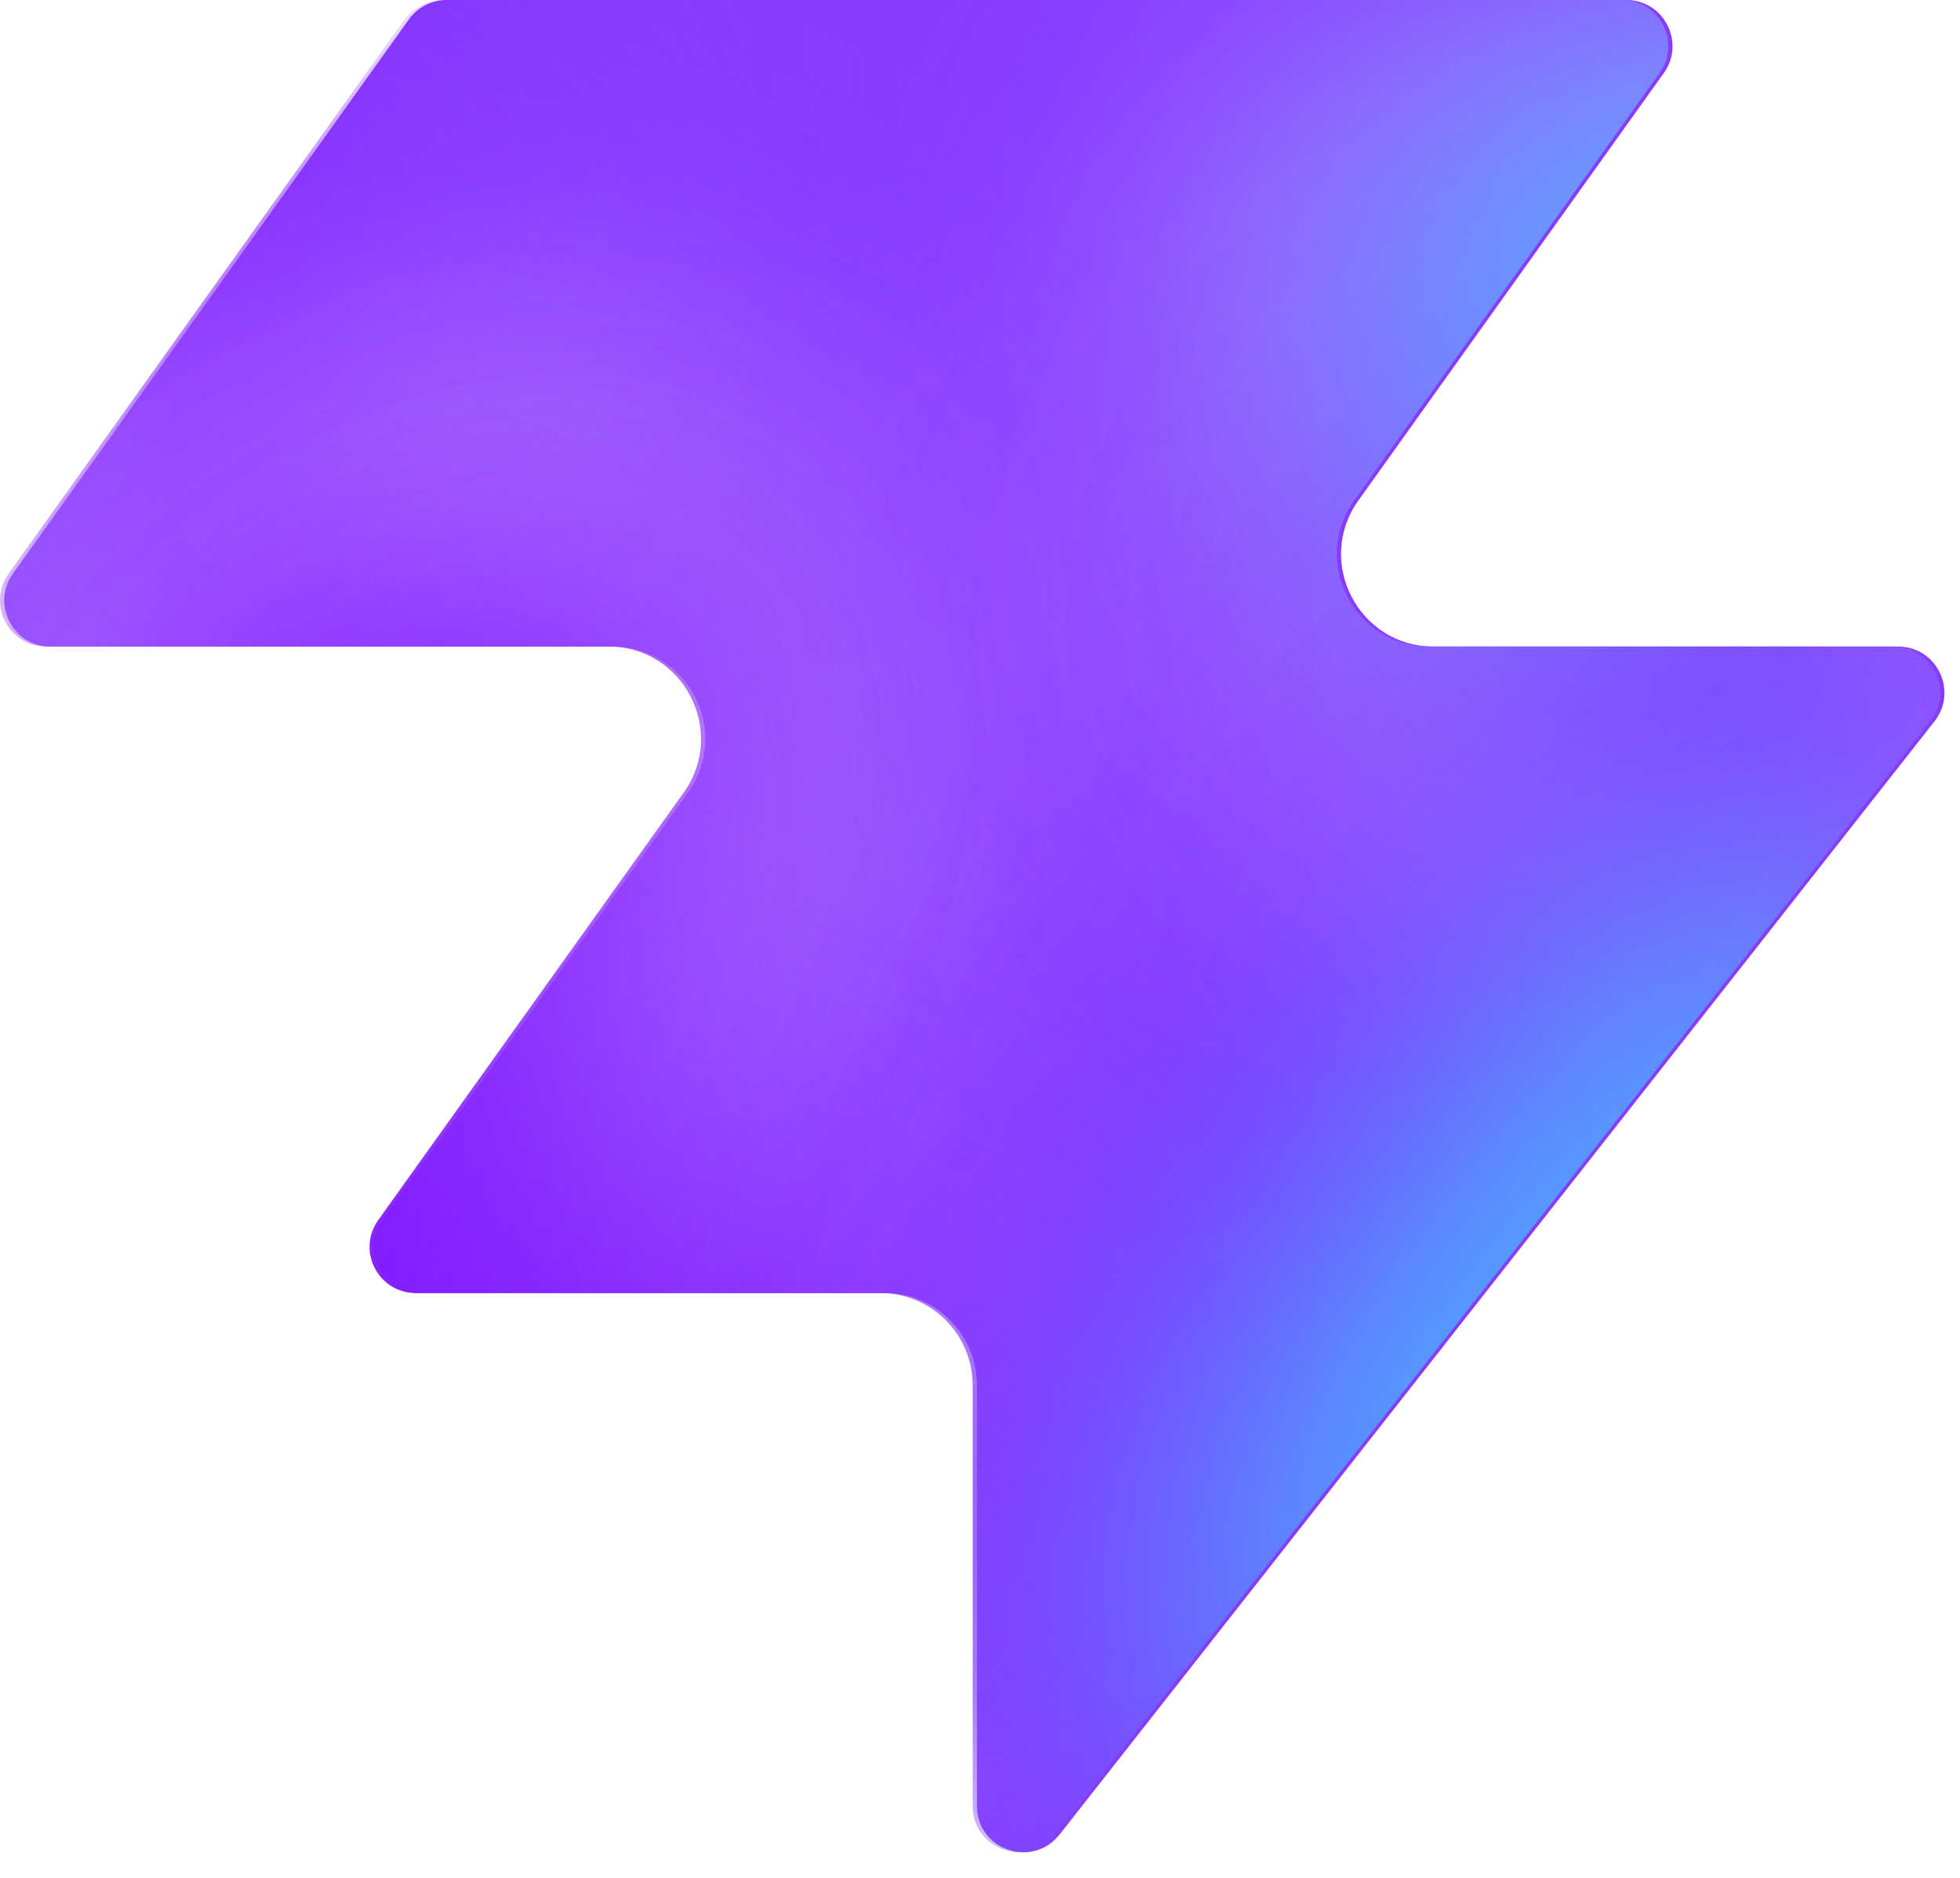
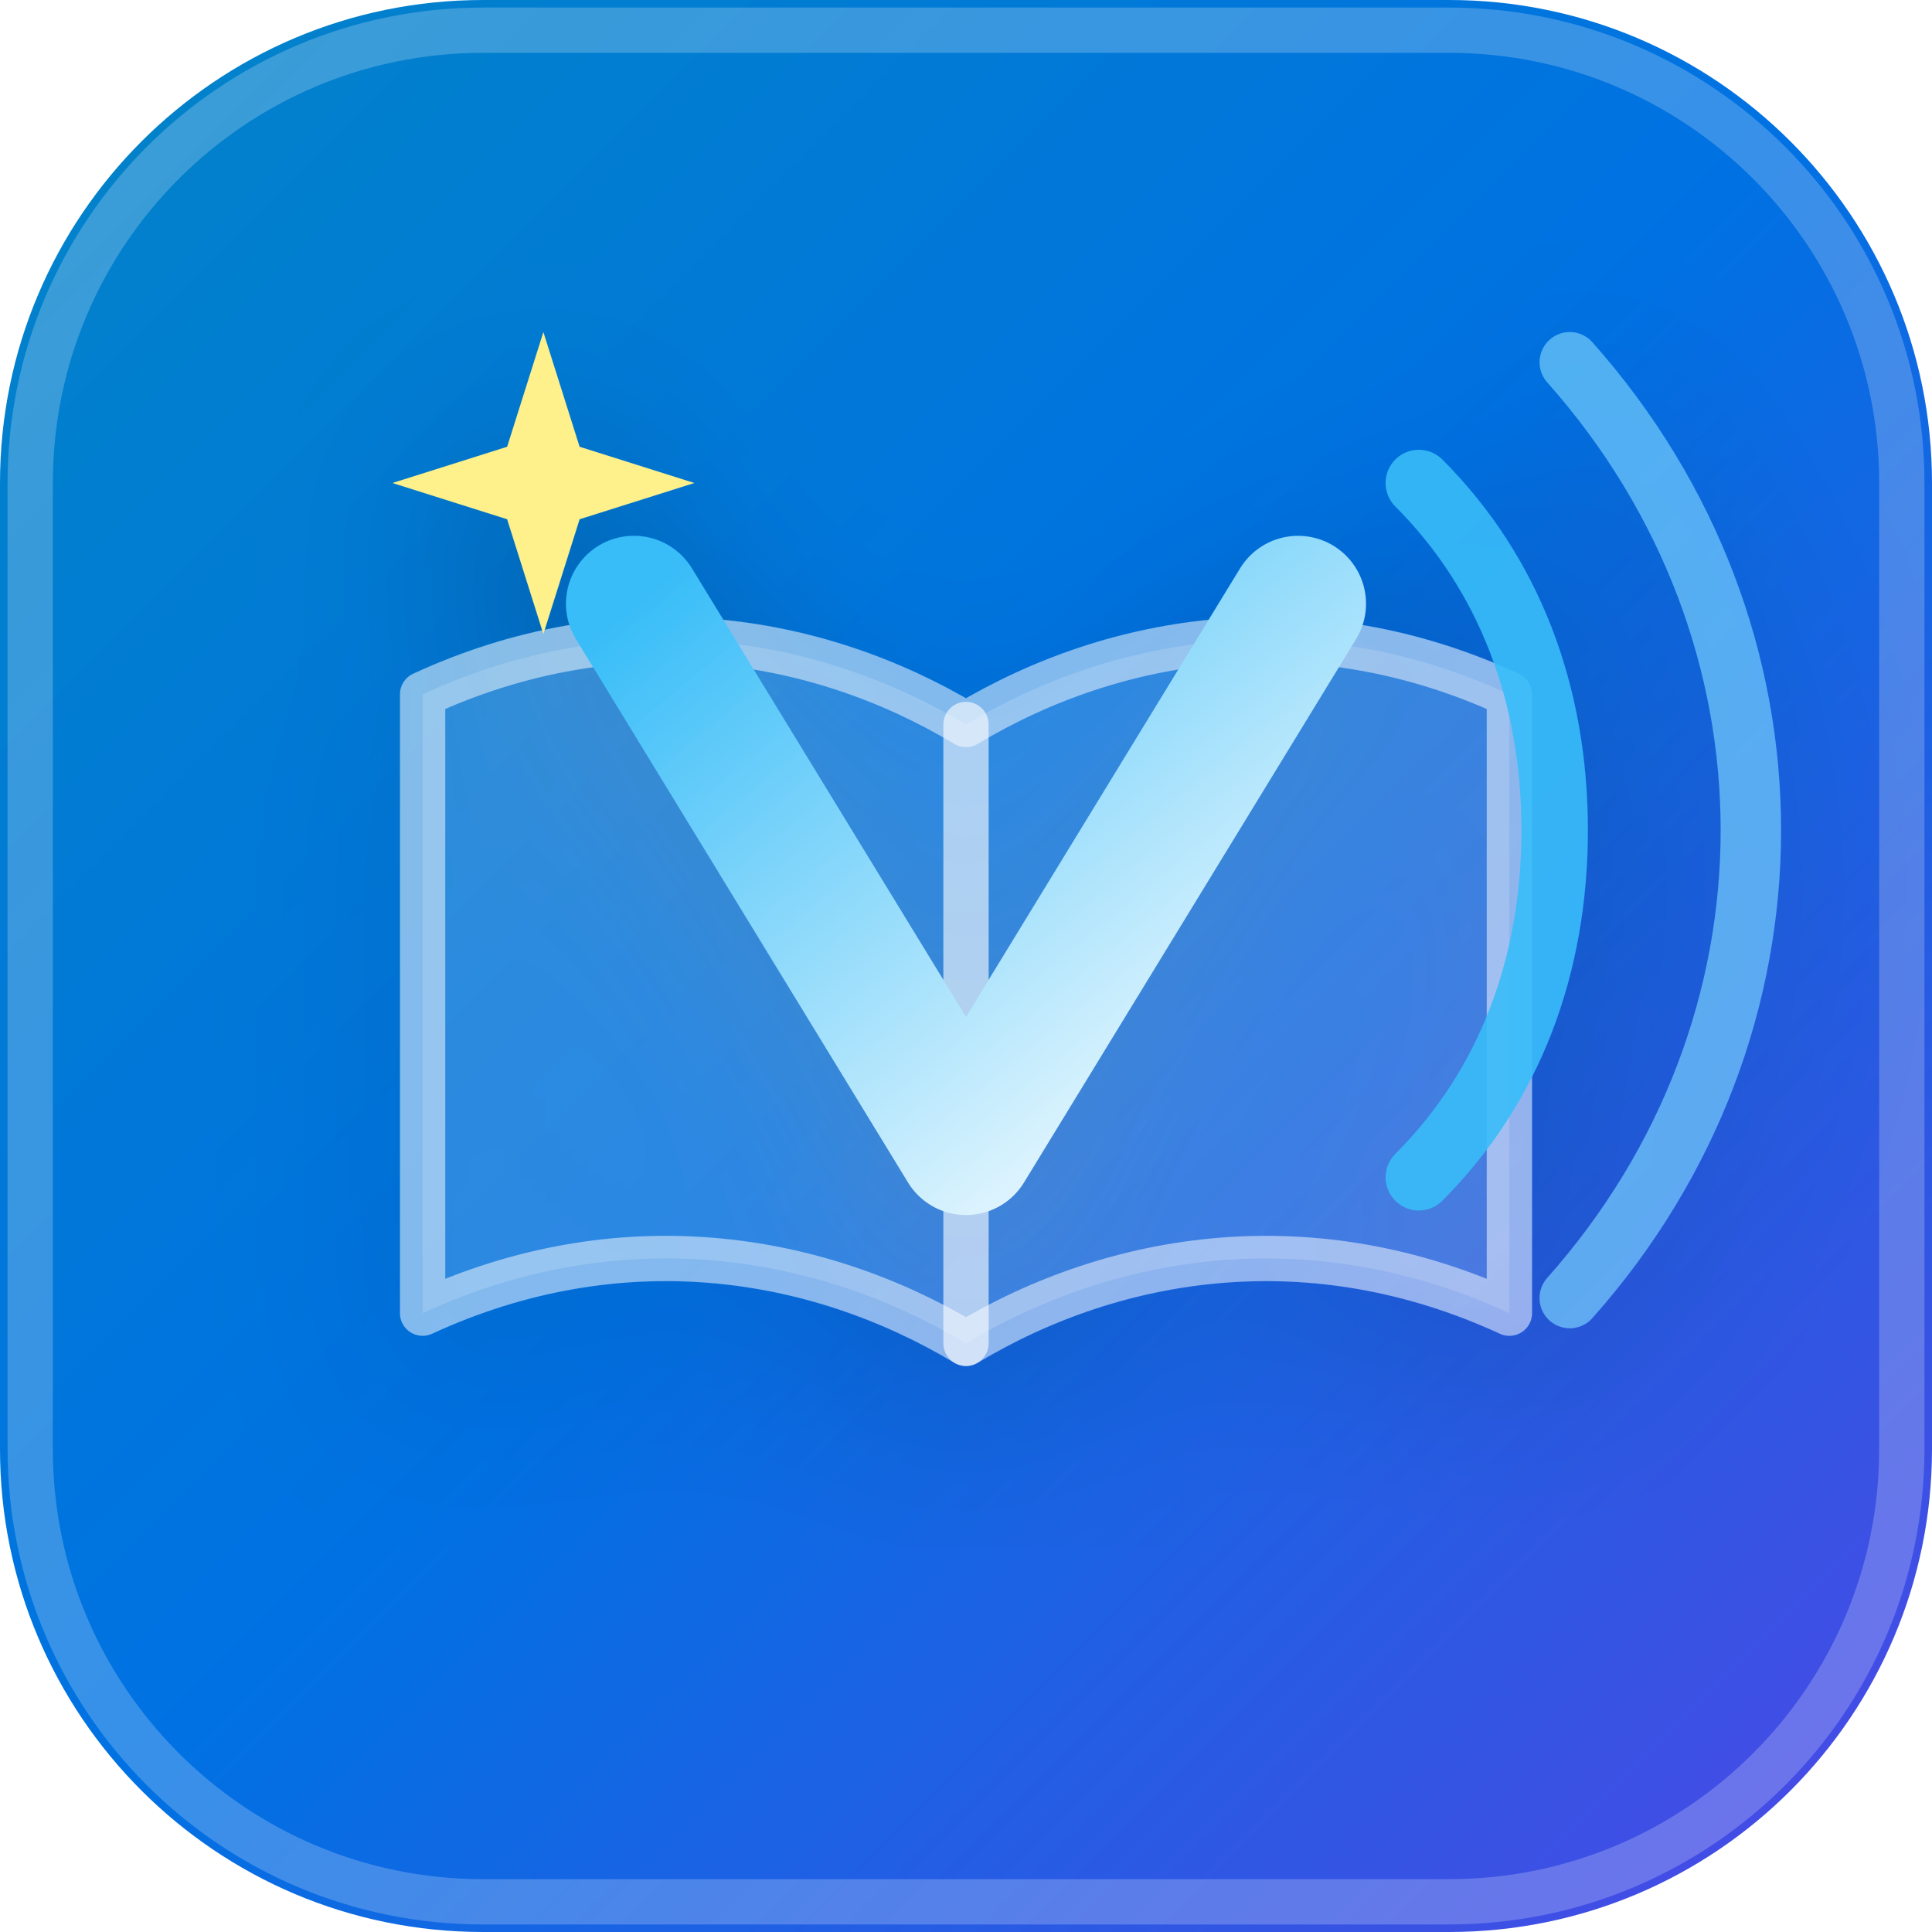
- <svg xmlns="http://www.w3.org/2000/svg" width="48" height="46" fill="none" viewBox="0 0 48 46">
-   <path fill="#863bff" d="M25.946 44.938c-.664.845-2.021.375-2.021-.698V33.937a2.26 2.26 0 0 0-2.262-2.262H10.287c-.92 0-1.456-1.04-.92-1.788l7.48-10.471c1.07-1.497 0-3.578-1.842-3.578H1.237c-.92 0-1.456-1.04-.92-1.788L10.013.474c.214-.297.556-.474.92-.474h28.894c.92 0 1.456 1.04.92 1.788l-7.48 10.471c-1.07 1.498 0 3.579 1.842 3.579h11.377c.943 0 1.473 1.088.89 1.83L25.947 44.94z" style="fill:#863bff;fill:color(display-p3 .525 .23 1);fill-opacity:1" />
-   <mask id="a" width="48" height="46" x="0" y="0" maskUnits="userSpaceOnUse" style="mask-type:alpha">
-     <path fill="#000" d="M25.842 44.938c-.664.844-2.021.375-2.021-.698V33.937a2.26 2.26 0 0 0-2.262-2.262H10.183c-.92 0-1.456-1.04-.92-1.788l7.48-10.471c1.07-1.498 0-3.579-1.842-3.579H1.133c-.92 0-1.456-1.04-.92-1.787L9.91.473c.214-.297.556-.474.92-.474h28.894c.92 0 1.456 1.04.92 1.788l-7.48 10.471c-1.07 1.498 0 3.578 1.842 3.578h11.377c.943 0 1.473 1.088.89 1.832L25.843 44.94z" style="fill:#000;fill-opacity:1" />
-   </mask>
-   <g mask="url(#a)">
-     <g filter="url(#b)">
-       <ellipse cx="5.508" cy="14.704" fill="#ede6ff" rx="5.508" ry="14.704" style="fill:#ede6ff;fill:color(display-p3 .927 .903 1);fill-opacity:1" transform="matrix(.00324 1 1 -.00324 -4.47 31.516)" />
-     </g>
-     <g filter="url(#c)">
-       <ellipse cx="10.399" cy="29.851" fill="#ede6ff" rx="10.399" ry="29.851" style="fill:#ede6ff;fill:color(display-p3 .927 .903 1);fill-opacity:1" transform="matrix(.00324 1 1 -.00324 -39.328 7.883)" />
-     </g>
-     <g filter="url(#d)">
-       <ellipse cx="5.508" cy="30.487" fill="#7e14ff" rx="5.508" ry="30.487" style="fill:#7e14ff;fill:color(display-p3 .492 .077 1);fill-opacity:1" transform="rotate(89.814 -25.913 -14.639)scale(1 -1)" />
-     </g>
-     <g filter="url(#e)">
-       <ellipse cx="5.508" cy="30.599" fill="#7e14ff" rx="5.508" ry="30.599" style="fill:#7e14ff;fill:color(display-p3 .492 .077 1);fill-opacity:1" transform="rotate(89.814 -32.644 -3.334)scale(1 -1)" />
-     </g>
-     <g filter="url(#f)">
-       <ellipse cx="5.508" cy="30.599" fill="#7e14ff" rx="5.508" ry="30.599" style="fill:#7e14ff;fill:color(display-p3 .492 .077 1);fill-opacity:1" transform="matrix(.00324 1 1 -.00324 -34.34 30.47)" />
-     </g>
-     <g filter="url(#g)">
-       <ellipse cx="14.072" cy="22.078" fill="#ede6ff" rx="14.072" ry="22.078" style="fill:#ede6ff;fill:color(display-p3 .927 .903 1);fill-opacity:1" transform="rotate(93.35 24.506 48.493)scale(-1 1)" />
-     </g>
-     <g filter="url(#h)">
-       <ellipse cx="3.47" cy="21.501" fill="#7e14ff" rx="3.47" ry="21.501" style="fill:#7e14ff;fill:color(display-p3 .492 .077 1);fill-opacity:1" transform="rotate(89.009 28.708 47.59)scale(-1 1)" />
-     </g>
-     <g filter="url(#i)">
-       <ellipse cx="3.47" cy="21.501" fill="#7e14ff" rx="3.47" ry="21.501" style="fill:#7e14ff;fill:color(display-p3 .492 .077 1);fill-opacity:1" transform="rotate(89.009 28.708 47.59)scale(-1 1)" />
-     </g>
-     <g filter="url(#j)">
-       <ellipse cx=".387" cy="8.972" fill="#7e14ff" rx="4.407" ry="29.108" style="fill:#7e14ff;fill:color(display-p3 .492 .077 1);fill-opacity:1" transform="rotate(39.51 .387 8.972)" />
-     </g>
-     <g filter="url(#k)">
-       <ellipse cx="47.523" cy="-6.092" fill="#7e14ff" rx="4.407" ry="29.108" style="fill:#7e14ff;fill:color(display-p3 .492 .077 1);fill-opacity:1" transform="rotate(37.892 47.523 -6.092)" />
-     </g>
-     <g filter="url(#l)">
-       <ellipse cx="41.412" cy="6.333" fill="#47bfff" rx="5.971" ry="9.665" style="fill:#47bfff;fill:color(display-p3 .28 .748 1);fill-opacity:1" transform="rotate(37.892 41.412 6.333)" />
-     </g>
-     <g filter="url(#m)">
-       <ellipse cx="-1.879" cy="38.332" fill="#7e14ff" rx="4.407" ry="29.108" style="fill:#7e14ff;fill:color(display-p3 .492 .077 1);fill-opacity:1" transform="rotate(37.892 -1.88 38.332)" />
-     </g>
-     <g filter="url(#n)">
-       <ellipse cx="-1.879" cy="38.332" fill="#7e14ff" rx="4.407" ry="29.108" style="fill:#7e14ff;fill:color(display-p3 .492 .077 1);fill-opacity:1" transform="rotate(37.892 -1.88 38.332)" />
-     </g>
-     <g filter="url(#o)">
-       <ellipse cx="35.651" cy="29.907" fill="#7e14ff" rx="4.407" ry="29.108" style="fill:#7e14ff;fill:color(display-p3 .492 .077 1);fill-opacity:1" transform="rotate(37.892 35.651 29.907)" />
-     </g>
-     <g filter="url(#p)">
-       <ellipse cx="38.418" cy="32.4" fill="#47bfff" rx="5.971" ry="15.297" style="fill:#47bfff;fill:color(display-p3 .28 .748 1);fill-opacity:1" transform="rotate(37.892 38.418 32.4)" />
-     </g>
-   </g>
+ <svg xmlns="http://www.w3.org/2000/svg" viewBox="0 0 64 64" fill="none">
  <defs>
-     <filter id="b" width="60.045" height="41.654" x="-19.77" y="16.149" color-interpolation-filters="sRGB" filterUnits="userSpaceOnUse">
-       <feFlood flood-opacity="0" result="BackgroundImageFix" />
-       <feBlend in="SourceGraphic" in2="BackgroundImageFix" result="shape" />
-       <feGaussianBlur result="effect1_foregroundBlur_2002_17158" stdDeviation="7.659" />
-     </filter>
-     <filter id="c" width="90.34" height="51.437" x="-54.613" y="-7.533" color-interpolation-filters="sRGB" filterUnits="userSpaceOnUse">
-       <feFlood flood-opacity="0" result="BackgroundImageFix" />
-       <feBlend in="SourceGraphic" in2="BackgroundImageFix" result="shape" />
-       <feGaussianBlur result="effect1_foregroundBlur_2002_17158" stdDeviation="7.659" />
-     </filter>
-     <filter id="d" width="79.355" height="29.4" x="-49.64" y="2.03" color-interpolation-filters="sRGB" filterUnits="userSpaceOnUse">
-       <feFlood flood-opacity="0" result="BackgroundImageFix" />
-       <feBlend in="SourceGraphic" in2="BackgroundImageFix" result="shape" />
-       <feGaussianBlur result="effect1_foregroundBlur_2002_17158" stdDeviation="4.596" />
-     </filter>
-     <filter id="e" width="79.579" height="29.4" x="-45.045" y="20.029" color-interpolation-filters="sRGB" filterUnits="userSpaceOnUse">
-       <feFlood flood-opacity="0" result="BackgroundImageFix" />
-       <feBlend in="SourceGraphic" in2="BackgroundImageFix" result="shape" />
-       <feGaussianBlur result="effect1_foregroundBlur_2002_17158" stdDeviation="4.596" />
-     </filter>
-     <filter id="f" width="79.579" height="29.4" x="-43.513" y="21.178" color-interpolation-filters="sRGB" filterUnits="userSpaceOnUse">
-       <feFlood flood-opacity="0" result="BackgroundImageFix" />
-       <feBlend in="SourceGraphic" in2="BackgroundImageFix" result="shape" />
-       <feGaussianBlur result="effect1_foregroundBlur_2002_17158" stdDeviation="4.596" />
-     </filter>
-     <filter id="g" width="74.749" height="58.852" x="15.756" y="-17.901" color-interpolation-filters="sRGB" filterUnits="userSpaceOnUse">
-       <feFlood flood-opacity="0" result="BackgroundImageFix" />
-       <feBlend in="SourceGraphic" in2="BackgroundImageFix" result="shape" />
-       <feGaussianBlur result="effect1_foregroundBlur_2002_17158" stdDeviation="7.659" />
-     </filter>
-     <filter id="h" width="61.377" height="25.362" x="23.548" y="2.284" color-interpolation-filters="sRGB" filterUnits="userSpaceOnUse">
-       <feFlood flood-opacity="0" result="BackgroundImageFix" />
-       <feBlend in="SourceGraphic" in2="BackgroundImageFix" result="shape" />
-       <feGaussianBlur result="effect1_foregroundBlur_2002_17158" stdDeviation="4.596" />
-     </filter>
-     <filter id="i" width="61.377" height="25.362" x="23.548" y="2.284" color-interpolation-filters="sRGB" filterUnits="userSpaceOnUse">
-       <feFlood flood-opacity="0" result="BackgroundImageFix" />
-       <feBlend in="SourceGraphic" in2="BackgroundImageFix" result="shape" />
-       <feGaussianBlur result="effect1_foregroundBlur_2002_17158" stdDeviation="4.596" />
-     </filter>
-     <filter id="j" width="56.045" height="63.649" x="-27.636" y="-22.853" color-interpolation-filters="sRGB" filterUnits="userSpaceOnUse">
-       <feFlood flood-opacity="0" result="BackgroundImageFix" />
-       <feBlend in="SourceGraphic" in2="BackgroundImageFix" result="shape" />
-       <feGaussianBlur result="effect1_foregroundBlur_2002_17158" stdDeviation="4.596" />
-     </filter>
-     <filter id="k" width="54.814" height="64.646" x="20.116" y="-38.415" color-interpolation-filters="sRGB" filterUnits="userSpaceOnUse">
-       <feFlood flood-opacity="0" result="BackgroundImageFix" />
-       <feBlend in="SourceGraphic" in2="BackgroundImageFix" result="shape" />
-       <feGaussianBlur result="effect1_foregroundBlur_2002_17158" stdDeviation="4.596" />
-     </filter>
-     <filter id="l" width="33.541" height="35.313" x="24.641" y="-11.323" color-interpolation-filters="sRGB" filterUnits="userSpaceOnUse">
-       <feFlood flood-opacity="0" result="BackgroundImageFix" />
-       <feBlend in="SourceGraphic" in2="BackgroundImageFix" result="shape" />
-       <feGaussianBlur result="effect1_foregroundBlur_2002_17158" stdDeviation="4.596" />
-     </filter>
-     <filter id="m" width="54.814" height="64.646" x="-29.286" y="6.009" color-interpolation-filters="sRGB" filterUnits="userSpaceOnUse">
-       <feFlood flood-opacity="0" result="BackgroundImageFix" />
-       <feBlend in="SourceGraphic" in2="BackgroundImageFix" result="shape" />
-       <feGaussianBlur result="effect1_foregroundBlur_2002_17158" stdDeviation="4.596" />
-     </filter>
-     <filter id="n" width="54.814" height="64.646" x="-29.286" y="6.009" color-interpolation-filters="sRGB" filterUnits="userSpaceOnUse">
-       <feFlood flood-opacity="0" result="BackgroundImageFix" />
-       <feBlend in="SourceGraphic" in2="BackgroundImageFix" result="shape" />
-       <feGaussianBlur result="effect1_foregroundBlur_2002_17158" stdDeviation="4.596" />
-     </filter>
-     <filter id="o" width="54.814" height="64.646" x="8.244" y="-2.416" color-interpolation-filters="sRGB" filterUnits="userSpaceOnUse">
-       <feFlood flood-opacity="0" result="BackgroundImageFix" />
-       <feBlend in="SourceGraphic" in2="BackgroundImageFix" result="shape" />
-       <feGaussianBlur result="effect1_foregroundBlur_2002_17158" stdDeviation="4.596" />
-     </filter>
-     <filter id="p" width="39.409" height="43.623" x="18.713" y="10.588" color-interpolation-filters="sRGB" filterUnits="userSpaceOnUse">
-       <feFlood flood-opacity="0" result="BackgroundImageFix" />
-       <feBlend in="SourceGraphic" in2="BackgroundImageFix" result="shape" />
-       <feGaussianBlur result="effect1_foregroundBlur_2002_17158" stdDeviation="4.596" />
+     <linearGradient id="bgGradient" x1="0%" y1="0%" x2="100%" y2="100%">
+       <stop offset="0%" stop-color="#0284c7" />
+       <stop offset="50%" stop-color="#0071e3" />
+       <stop offset="100%" stop-color="#4f46e5" />
+     </linearGradient>
+     <linearGradient id="accentGradient" x1="0%" y1="0%" x2="100%" y2="100%">
+       <stop offset="0%" stop-color="#38bdf8" />
+       <stop offset="100%" stop-color="#ffffff" />
+     </linearGradient>
+     <filter id="glow" x="-20%" y="-20%" width="140%" height="140%">
+       <feDropShadow dx="0" dy="2" stdDeviation="3" flood-color="#000000" flood-opacity="0.25" />
    </filter>
  </defs>
+   <rect width="64" height="64" rx="16" fill="url(#bgGradient)" />
+   <rect x="1" y="1" width="62" height="62" rx="15" stroke="rgba(255,255,255,0.22)" stroke-width="1.5" fill="none" />
+   <g filter="url(#glow)">
+     <path d="M14 43.5C20.5 40.5 27 41.5 32 44.5C37 41.5 43.5 40.5 50 43.5V23C43.5 20 37 21 32 24C27 21 20.5 20 14 23V43.5Z" fill="rgba(255,255,255,0.15)" stroke="rgba(255,255,255,0.5)" stroke-width="1.5" stroke-linejoin="round" />
+     <path d="M32 24V44.5" stroke="rgba(255,255,255,0.6)" stroke-width="1.5" stroke-linecap="round" />
+     <path d="M21 20L32 38L43 20" stroke="url(#accentGradient)" stroke-width="4.5" stroke-linecap="round" stroke-linejoin="round" />
+     <path d="M47 16C50 19 51.5 23 51.5 27.5C51.5 32 50 36 47 39" stroke="#38bdf8" stroke-width="2.2" stroke-linecap="round" opacity="0.9" />
+     <path d="M52 12C56 16.5 58 22 58 27.5C58 33 56 38.5 52 43" stroke="#7dd3fc" stroke-width="2" stroke-linecap="round" opacity="0.65" />
+     <path d="M18 11L19.2 14.8L23 16L19.2 17.2L18 21L16.8 17.2L13 16L16.8 14.8L18 11Z" fill="#fef08a" />
+   </g>
</svg>
